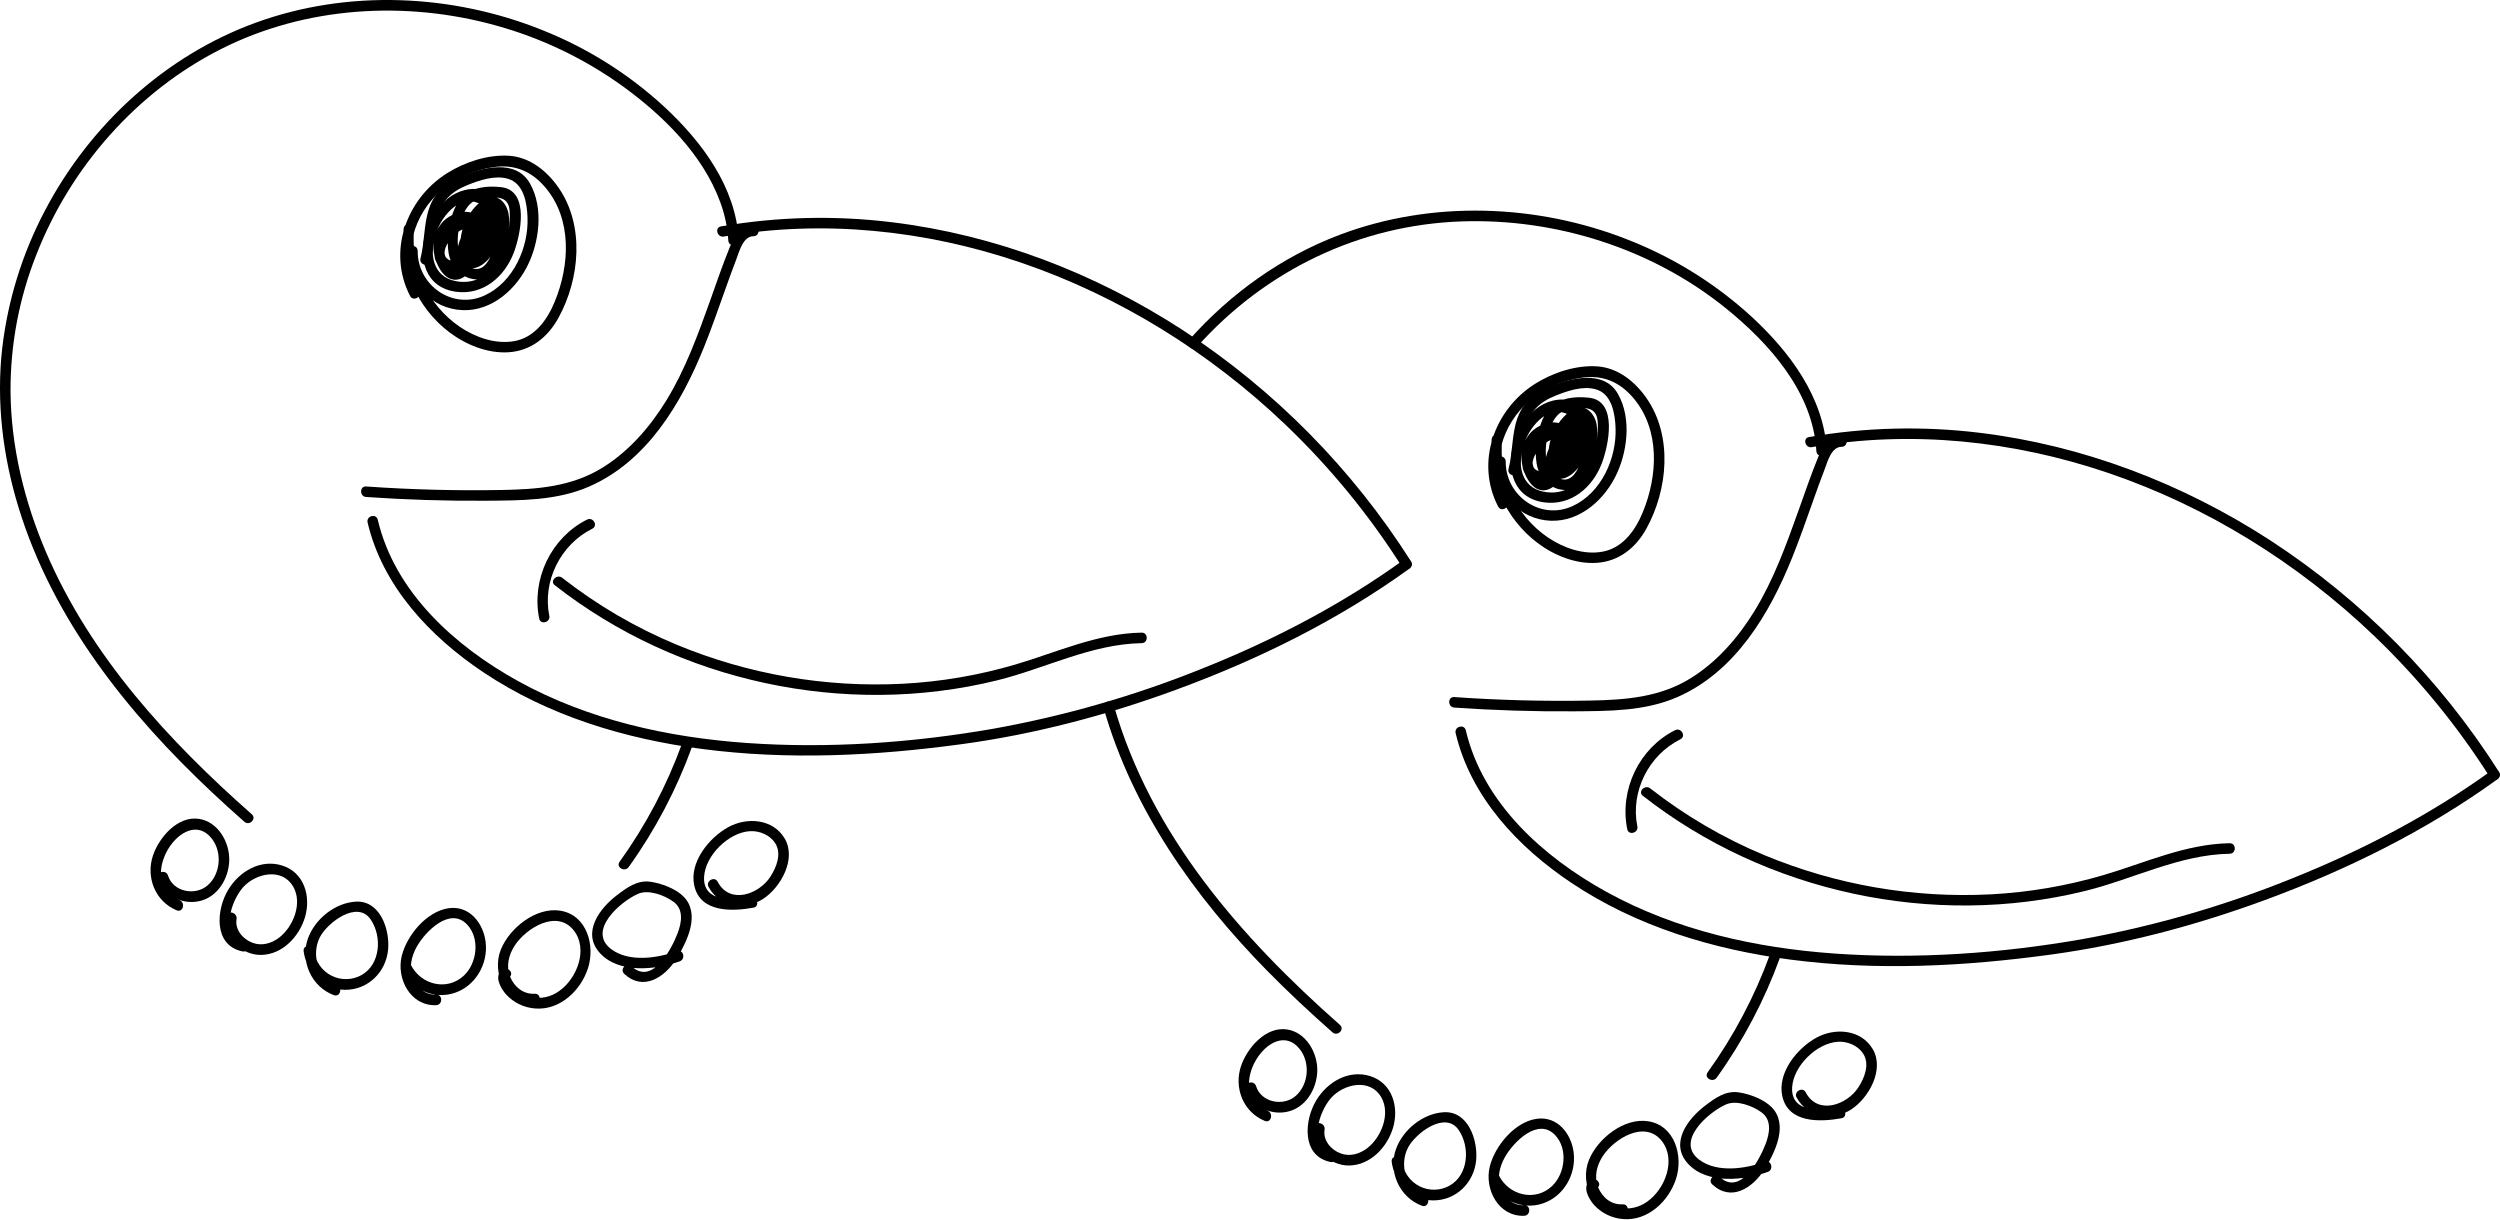
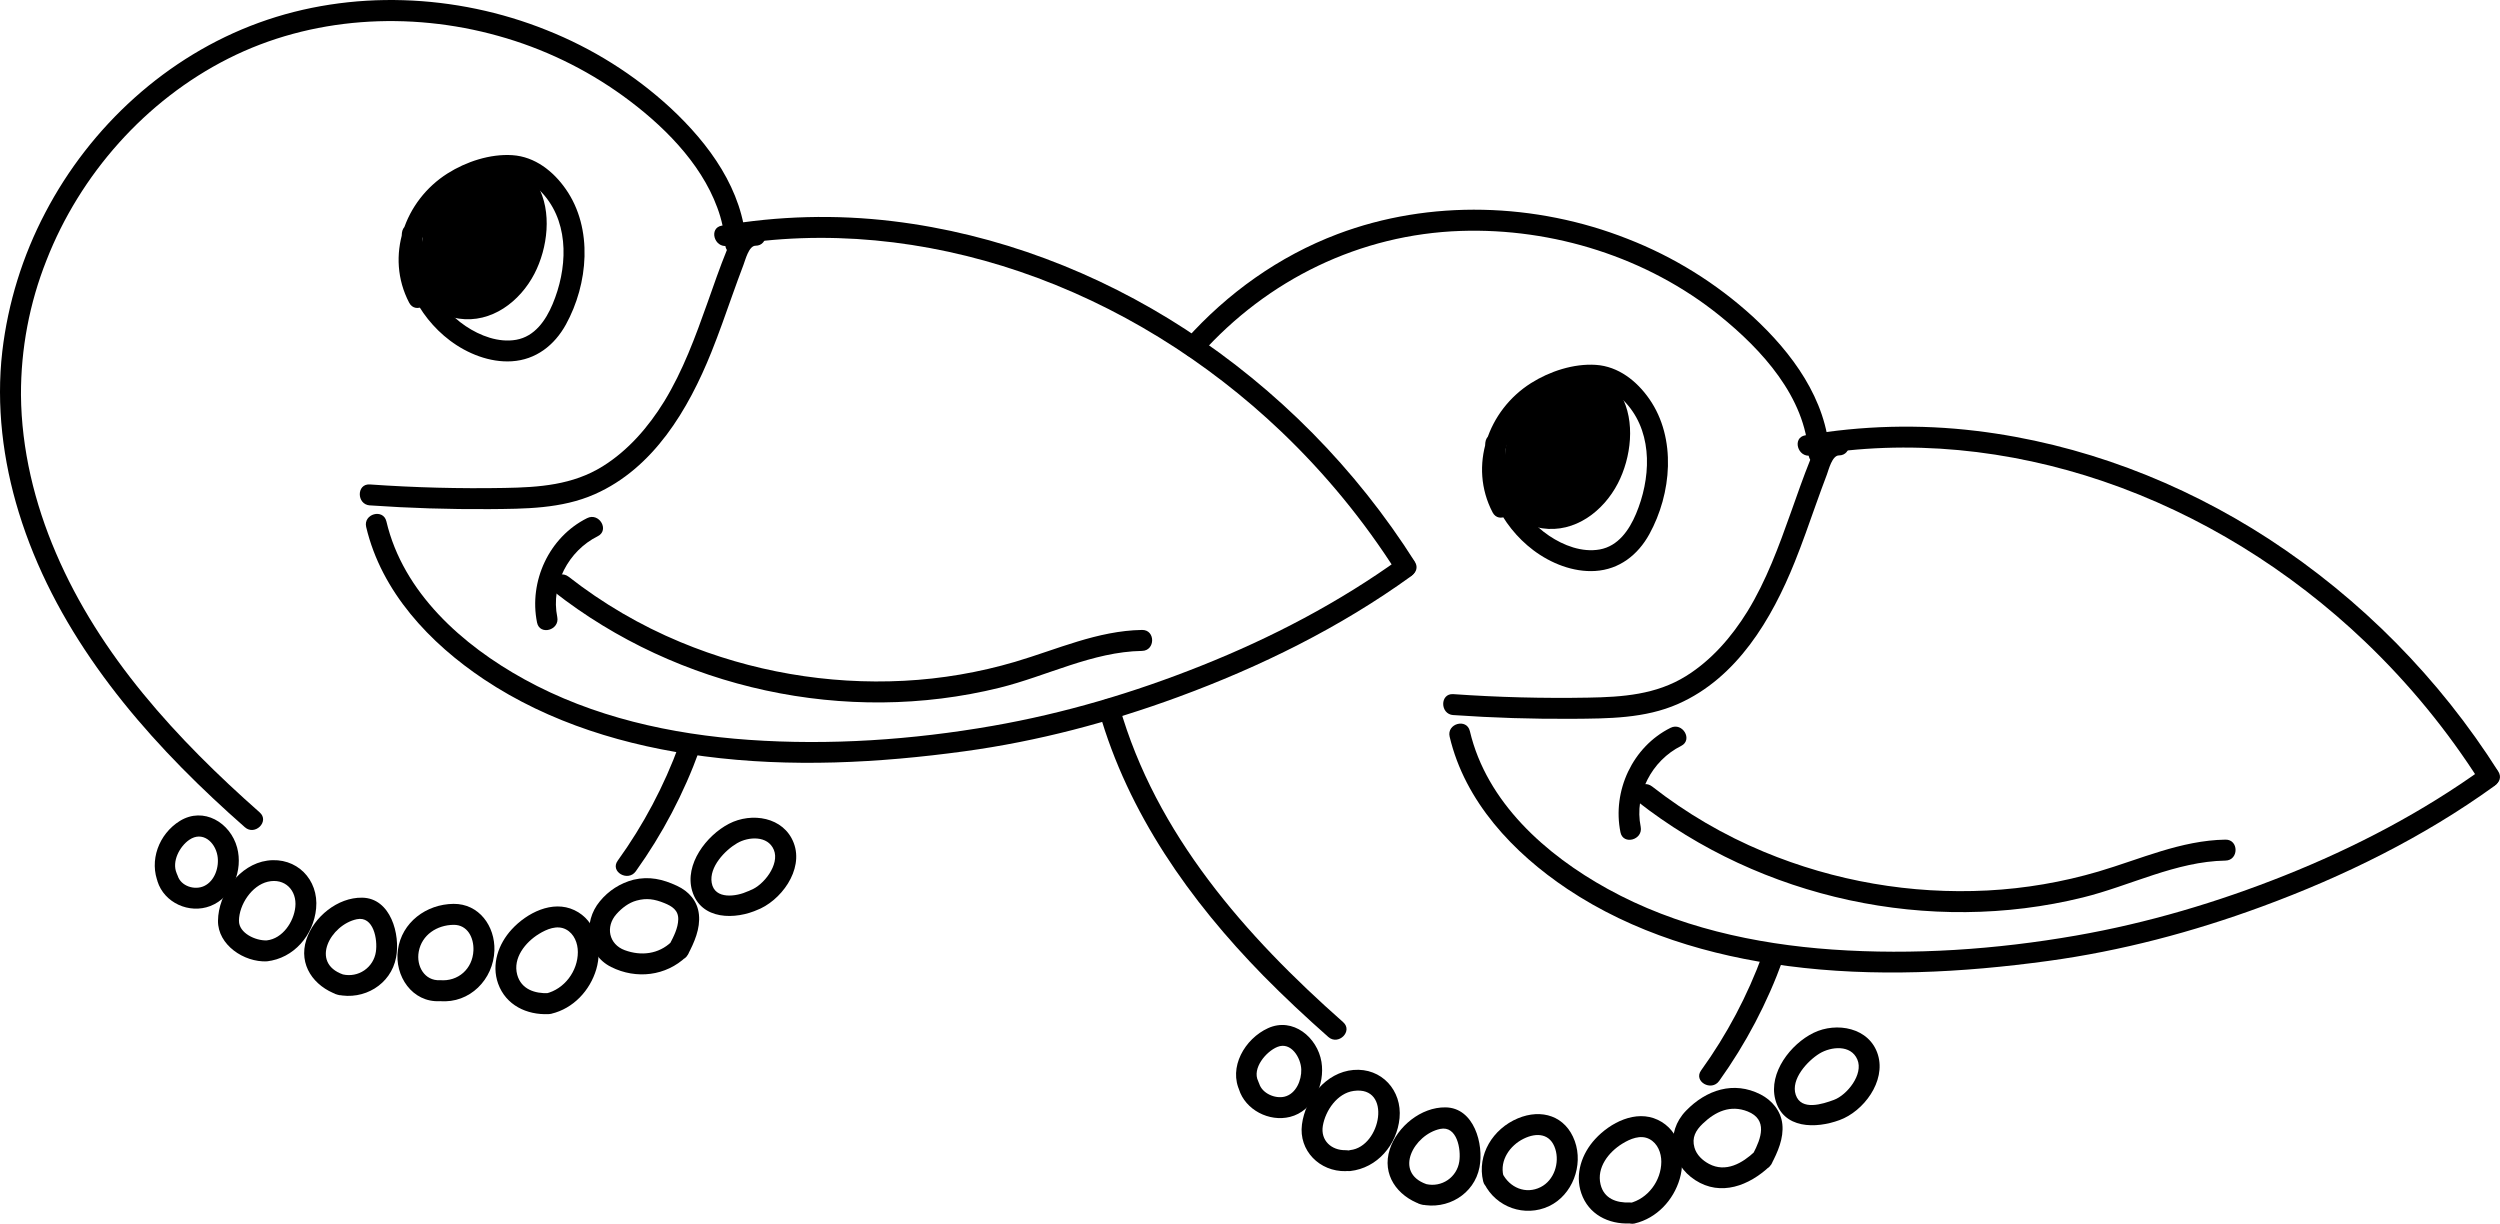
- <svg xmlns="http://www.w3.org/2000/svg" viewBox="0 0 1424.58 694.7">
+ <svg xmlns="http://www.w3.org/2000/svg" viewBox="0 0 1430.66 700.29">
  <g id="Слой_2" data-name="Слой 2">
    <g id="Слой_1-2" data-name="Слой 1">
-       <path d="M208.65,283.2q34.07,2.37,68.22,2.13c19.87-.16,40.42,0,58.95-8.12,33-14.5,52.49-47.44,65.38-79.49,4.34-10.8,8.16-21.8,12.07-32.77,2.05-5.78,4.13-11.54,6.33-17.27,1.66-4.35,3.86-13.08,9.74-13.07,3.86,0,3.87-6,0-6-7.26,0-11.06,6.31-13.53,12.34-4.05,9.92-7.51,20.11-11.1,30.21-7,19.58-14.14,39.34-25.07,57.13-9.22,15-21.2,28.82-36.28,38.18-17.63,10.94-37.32,12.37-57.58,12.74q-38.59.71-77.13-2c-3.85-.27-3.83,5.73,0,6Z" />
-       <path d="M412.45,134.79c56.46-9.82,114.75-3.69,168.85,14.7,56.36,19.15,108.07,51.38,151.09,92.41A432.74,432.74,0,0,1,798.92,323c2.06,3.25,7.25.24,5.18-3A436.73,436.73,0,0,0,673.81,188c-49.87-32.38-106.76-54.26-165.89-61.4A333.54,333.54,0,0,0,410.85,129c-3.79.66-2.19,6.44,1.6,5.79Z" />
-       <path d="M800,318.93c-35.34,25.54-74.37,45.85-114.83,62a604.28,604.28,0,0,1-119.34,34.36c-46,8-93.6,11.36-140.22,8.09-45-3.17-90.32-13.19-130.11-35.11-36-19.85-70.47-50.59-80.24-92.11-.89-3.76-6.67-2.17-5.79,1.6,8.57,36.38,35.66,65.09,66,85.35C312.54,407.9,356,421,400,426.78c49.22,6.48,99.23,3.92,148.28-2.77C590,418.32,631,407.46,670.47,392.93c46.79-17.2,92.08-39.57,132.55-68.82,3.1-2.24.11-7.45-3-5.18Z" />
-       <path d="M316.12,333.46c70.14,55,165.36,75.59,252,54.25,27.43-6.75,53.75-20.73,82.43-21.22,3.85-.06,3.87-6.06,0-6-25.18.43-48.1,11.13-71.84,18.14a279.3,279.3,0,0,1-64.36,11,296.38,296.38,0,0,1-128.79-22.27,279.73,279.73,0,0,1-65.19-38.11c-3-2.36-7.28,1.86-4.24,4.24Z" />
-       <path d="M313,350.87c-4-19.84,6.5-40.63,24.53-49.6,3.45-1.73.42-6.9-3-5.19-20.53,10.23-31.81,34-27.28,56.39.76,3.78,6.55,2.18,5.78-1.6Z" />
-       <path d="M90,500.5c3,9.6,13.29,15,23,13.12,10.8-2,17.34-12.88,17.63-23.29s-6.4-22.17-17.4-23.74c-12-1.7-22.47,10.48-26,20.71-4.27,12.46,1.13,26.38,13.5,31.44,3.57,1.46,5.13-4.34,1.59-5.79-26.35-10.78,2.8-55.06,18.36-35.08,6,7.67,5.08,19.92-2.2,26.49-7,6.32-19.81,4-22.75-5.46-1.14-3.67-6.93-2.1-5.78,1.6Z" />
-       <path d="M129,522.14c-1.87,11.69,8.26,22.29,20,22,12-.28,21.46-10.47,24.75-21.34,3.58-11.81-.27-25.64-13-29.61-12.27-3.82-24.27,3.31-30.62,13.67-6.92,11.28-8.7,31.79,8,35.28,3.77.79,5.38-5,1.59-5.79-14.85-3.1-8-23.1-1.24-30.71,7.22-8.08,22.33-11.46,28.66-.29,5.32,9.38,0,22.6-7.87,28.78-4.34,3.39-9.94,5.11-15.27,3.14-5.51-2-10.2-7.39-9.21-13.54.6-3.78-5.18-5.41-5.79-1.6Z" />
-       <path d="M173,541.9c1.53,12,11.08,22.07,23.6,22.13,13.21.07,23.41-10.18,24.57-23,1-11.47-4.59-28.07-18.49-27.24-11.93.71-23.3,10-27.24,21.09-4.55,12.78,2.1,27.5,14.82,32.19,3.63,1.34,5.19-4.46,1.59-5.78-10.79-4-14.63-17.51-9.53-27.32,4.3-8.26,21.31-21.26,28.92-10,6.55,9.67,5.62,25.52-5.21,31.64a18.23,18.23,0,0,1-27-13.64c-.48-3.78-6.49-3.83-6,0Z" />
-       <path d="M229,552.84c5.5,11,18.3,16.91,30.13,12.93,12-4.06,19.12-16.62,17.59-29.07-1.32-10.71-9.25-20.81-21-19.18-12.57,1.75-23.84,15.4-26.78,27.16-3.22,12.92,4.88,28.67,19.58,28.11,3.85-.15,3.87-6.15,0-6-6.21.23-11.2-4-13.39-9.66s-.63-12.29,2.28-17.53c4.85-8.75,19.1-23.29,28.91-12.61,7.23,7.86,5.55,21.81-1.91,28.86-9.65,9.12-24.57,5.32-30.26-6-1.73-3.45-6.9-.41-5.18,3Z" />
-       <path d="M286,552.67c-4.61,3.71-.65,10.56,2.39,14a24.94,24.94,0,0,0,16.61,8c14.07,1.12,26-10.26,30.07-23,4.17-12.94-.64-30.35-15.88-32.74-13.81-2.16-28.81,9.9-33.78,22.11-5.52,13.6,3,32.16,19.25,31.23,3.84-.22,3.87-6.23,0-6-6.4.36-11.52-3.78-13.92-9.55-2.53-6.09-.9-12.64,2.62-18,6.55-9.93,23.89-20.61,33.47-8.69,8.56,10.65,2,27.56-8.16,34.67a20.24,20.24,0,0,1-16.16,3.49,18.94,18.94,0,0,1-8-4c-.84-.71-5.93-6-4.24-7.34,3-2.43-1.27-6.65-4.24-4.24Z" />
-       <path d="M355.7,554.92c10.82,10.11,23.05,2,29.59-8.34,6.14-9.75,14.12-25.83,4.13-35.78-4.48-4.47-12.56-7.45-18.69-8.34-7.58-1.11-13.48,3.33-19.2,7.67-9.86,7.48-20.24,21.34-9.7,32.94,10.85,11.93,32,9.59,45.51,4.72,3.6-1.29,2.05-7.09-1.6-5.78-11.05,4-27.12,6.48-37.35-1.08-14.1-10.43,5-27.08,15.11-31.57,6-2.67,15,.72,20.12,4.38,6.16,4.37,4.81,12,2.49,18.08-3.4,8.92-14.32,29.93-26.17,18.85-2.82-2.63-7.07,1.6-4.24,4.25Z" />
-       <path d="M403.85,505.49c5.89,11.27,20.86,13.35,31,6.73s19.13-22.85,12.28-34.43c-6.69-11.29-21.56-12.3-32.16-6.44-10.9,6-22.27,19.93-19.37,33.22,3.39,15.54,21.54,14.85,33.74,12.65,3.79-.68,2.18-6.46-1.6-5.78-9.8,1.76-27.4,2.88-26.52-11.87.73-12.18,14-25.2,26.09-25.94,5.36-.33,11.27,2.09,14.31,6.65,4,6,.88,13.89-2.67,19.35-6.48,10-23.08,16-30,2.83-1.78-3.43-7-.4-5.18,3Z" />
-       <path d="M230,130.28c-2.48,22.57,8,45.39,26,59,9.49,7.18,21.76,12.22,33.83,11.45,12.78-.82,22.37-8.64,28.38-19.58,12.25-22.27,15.06-52.68,0-74.32-6.55-9.4-16.24-17.24-28-18.06-12.2-.83-25.36,3.57-35.57,10-23.24,14.69-34,44.79-20.94,69.9,1.79,3.42,7,.39,5.18-3-10.32-19.76-3.53-43.9,13.27-57.72A60,60,0,0,1,281,95.28c12.14-1.87,21.94,2.28,29.8,11.59,15.27,18.08,13.88,44.23,5.32,65-4.25,10.3-11.26,20.3-22.9,22.49-10.84,2-22.34-2.14-31.26-8.15A60.38,60.38,0,0,1,236,130.28c.42-3.83-5.59-3.8-6,0Z" />
-       <path d="M232,143c-.1,16.65,11.74,31.14,28.4,33.45,17.31,2.4,32.21-9.64,39.83-24.32,7.11-13.7,9.7-33.53,1.79-47.54-8-14.24-27.15-9.19-39.23-4.09-8.51,3.59-15.07,9.06-18.17,17.93-3.23,9.23-2.55,19.32-5,28.74-1,3.75,4.82,5.34,5.79,1.6,2-7.83,2-16,3.64-23.84,2.1-9.92,7.89-15.67,17.16-19.4,7-2.8,15.57-5.79,23.1-3.7,9.17,2.55,11,13.87,11.29,22.07.65,17.23-8.06,36.84-24.34,44.41C258,176.83,237.87,162.62,238,143c0-3.87-6-3.87-6,0Z" />
-       <path d="M276.55,108.48c-33.11-8.64-52,53.29-16.43,57.81,15.24,1.93,27.42-8.59,32.61-22.19,3.85-10.11,9.38-35.57-7.13-37.45-7.66-.88-16.73-.15-22.3,5.76-5,5.31-6.78,12.87-7.69,19.91-1,7.61-.71,16.49,5.17,22.21,4.5,4.39,11.78,6.38,17.37,2.85,6.86-4.34,9.75-15.5,11.1-22.94,1.12-6.25,2-14-2.54-19.25-4.81-5.55-11.2-2.24-15.47,2.16a32,32,0,0,0-8.82,19.6c-.45,5.39.75,18.57,9.43,15.39,7.74-2.84,12.9-13.55,14.21-21.07,1-5.74.21-18-8.86-14.4-8.3,3.3-7.9,14.85-5.8,21.82.6,2,3.49,3.11,5,1.32a19.39,19.39,0,0,0,4.92-13.92,3,3,0,0,0-3.8-2.89,22.53,22.53,0,0,0-16.26,27.51c.57,2.08,3.5,3,5,1.32,5.4-6.13,12.35-18.49,7.42-26.69-4.81-8-16.33-4.41-21.43,1.15-6.38,7-6.66,17.16-2.47,25.3,1.77,3.42,4.53,7,8.61,7.54,4.64.63,8.08-2.8,10.69-6.15,5.42-6.94,11-17,4.28-25-7-8.32-16.13-1.4-21.49,5-4.75,5.63-7.24,16.26,1.15,20.18s19-4.71,24.11-10.66c5.33-6.26,14.34-17.18,8.42-25.49-3.63-5.12-17.54-12.45-22.61-6-2.35,3,1.87,7.28,4.24,4.24,1.4-1.78,6.76.76,8.3,1.47,2.34,1.08,5.52,2.81,6.07,5.59.92,4.66-5.88,12.64-8.67,15.92-2.92,3.46-13.27,13.59-18.27,8.81s5.69-17,10.81-16.85c3.49.11,5.26,4,5.09,7.16-.22,3.94-2.89,7.57-5.12,10.64-1,1.38-2.51,3.94-4.12,4.58-2.72,1.1-4.82-1.32-6-3.3a18.23,18.23,0,0,1-2.4-9.59c.25-6.09,5.84-15,13.13-13,8.21,2.19-1.06,17.56-4,20.94l5,1.32A16.46,16.46,0,0,1,279.12,129l-3.79-2.9a13.13,13.13,0,0,1-3.16,9.68l5,1.32a20,20,0,0,1-.87-9.28c.17-1,.58-4.19,1.89-4.47,1.8-.39,2.13,1.58,2.33,2.55,1,4.89-2.32,11.58-5.11,15.35-.68.92-4.24,5.83-6,5.09-1.15-.49-1.13-5.58-1.15-6.49a26.14,26.14,0,0,1,4.46-14.92c2.16-3.22,7.78-10,10.43-4,2.05,4.64.69,10.65-.46,15.34-1.2,4.9-3,12-7,15.42-4.67,4-11-.31-13.09-4.89-3.66-8-1.37-22.88,4.41-29.63,3.76-4.39,9.35-4.71,14.74-4.66,6.74.06,8.76,3.44,8.77,9.84,0,17.2-9.53,42.17-31.1,37.8-25.7-5.2-8.8-52.2,15.47-45.87,3.74,1,5.34-4.81,1.6-5.78Z" />
-       <path d="M421,137c-1.68-30.43-20.93-56.15-42.52-76.2a225.61,225.61,0,0,0-69.52-43.68C257.55-3.55,198.22-6.13,146,12.83,94,31.68,51,71.43,25.5,120.2A223.73,223.73,0,0,0,1.3,198.13c-3.53,30.67.29,61.88,9.35,91.31,19.62,63.82,62.24,117.11,110.29,162.19q9,8.46,18.31,16.63c2.89,2.55,7.15-1.68,4.25-4.24C95.89,422,51.72,374,26.38,315,13.93,286,6.25,254.59,6,223a209.31,209.31,0,0,1,14.69-77.79C40.17,95.23,78,52.17,126,27.93,174.19,3.58,231.22.18,282.88,14.6a226.85,226.85,0,0,1,72,34.56c22.87,16.57,45.51,38.77,55.44,65.76A75.91,75.91,0,0,1,415,137c.21,3.84,6.21,3.87,6,0Z" />
-       <path d="M388.59,423.85a277.45,277.45,0,0,1-35.53,67.22c-2.26,3.14,2.94,6.14,5.18,3a283.35,283.35,0,0,0,36.14-68.64c1.32-3.64-4.48-5.2-5.79-1.6Z" />
-       <path d="M828.65,403.2q34.07,2.37,68.22,2.13c19.87-.16,40.42,0,59-8.12,33-14.5,52.49-47.44,65.38-79.49,4.34-10.8,8.16-21.8,12.07-32.77,2-5.78,4.13-11.54,6.33-17.27,1.66-4.35,3.86-13.08,9.74-13.07,3.86,0,3.87-6,0-6-7.26,0-11.06,6.31-13.53,12.34-4,9.92-7.51,20.11-11.1,30.21-7,19.58-14.14,39.34-25.07,57.13-9.22,15-21.2,28.82-36.28,38.18-17.63,10.94-37.32,12.37-57.58,12.74q-38.6.71-77.13-2c-3.85-.27-3.83,5.73,0,6Z" />
-       <path d="M1032.45,254.79c56.46-9.82,114.75-3.69,168.85,14.7,56.36,19.15,108.07,51.38,151.09,92.41A432.74,432.74,0,0,1,1418.92,443c2.06,3.25,7.26.24,5.18-3a436.73,436.73,0,0,0-130.29-132c-49.87-32.38-106.76-54.26-165.89-61.4a333.54,333.54,0,0,0-97.07,2.43c-3.79.66-2.19,6.44,1.6,5.79Z" />
-       <path d="M1420,438.93c-35.34,25.54-74.37,45.85-114.83,62a604.28,604.28,0,0,1-119.34,34.36c-46,8-93.6,11.36-140.22,8.09-45-3.17-90.32-13.19-130.11-35.11-36-19.85-70.47-50.59-80.24-92.11-.88-3.76-6.67-2.17-5.79,1.6,8.57,36.38,35.66,65.09,66,85.35C932.54,527.9,976,541,1020,546.79c49.22,6.47,99.23,3.91,148.28-2.78,41.73-5.69,82.71-16.55,122.21-31.08,46.79-17.2,92.08-39.57,132.55-68.82,3.1-2.24.11-7.45-3-5.18Z" />
-       <path d="M936.12,453.46c70.15,55,165.36,75.59,252,54.25,27.43-6.75,53.75-20.73,82.43-21.22,3.85-.06,3.87-6.06,0-6-25.17.43-48.1,11.13-71.84,18.14a279.3,279.3,0,0,1-64.36,11,296.38,296.38,0,0,1-128.79-22.27,279.73,279.73,0,0,1-65.19-38.11c-3-2.36-7.28,1.86-4.24,4.24Z" />
-       <path d="M933,470.87c-4-19.84,6.5-40.63,24.53-49.6,3.45-1.73.42-6.9-3-5.19-20.53,10.23-31.8,34-27.28,56.39.76,3.78,6.55,2.18,5.78-1.6Z" />
-       <path d="M710,620.5c3,9.6,13.29,15,23,13.12,10.8-2,17.34-12.88,17.63-23.29s-6.4-22.17-17.4-23.74c-12-1.7-22.47,10.48-26,20.71-4.27,12.46,1.13,26.38,13.5,31.44,3.57,1.46,5.13-4.34,1.59-5.79-26.35-10.78,2.8-55.06,18.36-35.08,6,7.67,5.08,19.92-2.2,26.49-7,6.32-19.81,4-22.74-5.46-1.15-3.67-6.94-2.1-5.79,1.6Z" />
-       <path d="M749,642.14c-1.87,11.69,8.26,22.29,20,22,12-.28,21.46-10.47,24.75-21.34,3.58-11.81-.27-25.64-13-29.61-12.27-3.82-24.27,3.31-30.62,13.67-6.92,11.28-8.7,31.79,8,35.28,3.77.79,5.38-5,1.59-5.79-14.85-3.1-8-23.1-1.24-30.71,7.22-8.08,22.33-11.46,28.66-.29,5.32,9.38,0,22.6-7.87,28.78-4.34,3.39-9.94,5.11-15.27,3.14-5.51-2-10.2-7.39-9.21-13.54.6-3.78-5.18-5.41-5.79-1.6Z" />
-       <path d="M793,661.9c1.53,12,11.08,22.07,23.61,22.13,13.2.07,23.4-10.18,24.56-23,1-11.47-4.59-28.07-18.49-27.24-11.93.71-23.3,10-27.24,21.09-4.55,12.78,2.1,27.5,14.82,32.19,3.63,1.34,5.19-4.46,1.59-5.78-10.79-4-14.62-17.51-9.53-27.32,4.3-8.26,21.31-21.26,28.92-10,6.55,9.67,5.63,25.52-5.21,31.64a18.23,18.23,0,0,1-27-13.64c-.48-3.78-6.49-3.83-6,0Z" />
-       <path d="M849,672.84c5.5,11,18.3,16.91,30.13,12.93,12-4.06,19.12-16.62,17.59-29.07-1.32-10.71-9.25-20.81-21-19.18-12.57,1.75-23.84,15.4-26.78,27.16-3.22,12.92,4.88,28.67,19.58,28.11,3.85-.15,3.87-6.15,0-6-6.21.23-11.2-4-13.39-9.66s-.63-12.29,2.28-17.53c4.85-8.75,19.1-23.29,28.91-12.61,7.23,7.86,5.55,21.81-1.91,28.86-9.65,9.12-24.57,5.32-30.26-6-1.73-3.45-6.9-.41-5.18,3Z" />
-       <path d="M906,672.67c-4.61,3.71-.65,10.56,2.39,14a24.94,24.94,0,0,0,16.61,8c14.07,1.12,26-10.26,30.07-23,4.17-12.94-.64-30.35-15.88-32.74-13.81-2.16-28.81,9.9-33.78,22.11-5.52,13.6,3,32.16,19.25,31.23,3.84-.22,3.87-6.23,0-6-6.4.36-11.52-3.78-13.92-9.55-2.53-6.09-.9-12.64,2.62-18,6.55-9.93,23.89-20.61,33.47-8.69,8.56,10.65,2,27.56-8.16,34.67a20.24,20.24,0,0,1-16.16,3.49,18.94,18.94,0,0,1-8-4c-.84-.71-5.93-6-4.24-7.34,3-2.43-1.26-6.65-4.24-4.24Z" />
-       <path d="M975.7,674.92c10.82,10.11,23,2,29.59-8.34,6.14-9.75,14.12-25.83,4.13-35.78-4.48-4.47-12.56-7.45-18.69-8.34-7.58-1.1-13.48,3.33-19.2,7.67-9.86,7.48-20.24,21.34-9.7,32.94,10.85,11.93,32,9.59,45.51,4.72,3.6-1.29,2-7.09-1.6-5.78-11,4-27.12,6.48-37.35-1.08-14.1-10.43,5-27.08,15.11-31.57,6-2.67,15,.72,20.12,4.38,6.16,4.37,4.81,12,2.49,18.08-3.4,8.92-14.32,29.93-26.17,18.85-2.82-2.63-7.07,1.6-4.24,4.25Z" />
-       <path d="M1023.85,625.49c5.89,11.27,20.87,13.35,31,6.73s19.13-22.85,12.28-34.43c-6.69-11.29-21.56-12.3-32.16-6.44-10.9,6-22.27,19.93-19.37,33.22,3.39,15.54,21.54,14.85,33.74,12.65,3.79-.68,2.18-6.46-1.6-5.78-9.8,1.76-27.4,2.88-26.52-11.87.73-12.18,14-25.2,26.09-25.94,5.36-.33,11.27,2.09,14.31,6.65,4,6,.88,13.89-2.67,19.35-6.48,10-23.08,16-30,2.83-1.78-3.43-7-.4-5.18,3Z" />
-       <path d="M850,250.28c-2.48,22.57,8,45.39,26,59,9.49,7.18,21.76,12.22,33.83,11.45,12.78-.82,22.37-8.64,28.38-19.58,12.25-22.27,15.06-52.68,0-74.32-6.55-9.4-16.24-17.24-28-18.06-12.2-.83-25.36,3.57-35.57,10-23.24,14.69-34,44.79-20.94,69.9,1.79,3.42,7,.39,5.18-3-10.32-19.76-3.53-43.9,13.27-57.72A60,60,0,0,1,901,215.28c12.14-1.87,21.94,2.28,29.8,11.59,15.27,18.08,13.88,44.23,5.32,65-4.25,10.3-11.26,20.3-22.9,22.49-10.84,2-22.34-2.14-31.26-8.15A60.37,60.37,0,0,1,856,250.28c.42-3.83-5.59-3.8-6,0Z" />
-       <path d="M852,263c-.1,16.65,11.74,31.14,28.4,33.45,17.31,2.4,32.21-9.64,39.83-24.32,7.11-13.7,9.71-33.53,1.79-47.54-8-14.24-27.15-9.19-39.23-4.09-8.51,3.59-15.07,9.06-18.17,17.93-3.23,9.23-2.55,19.32-5,28.74-1,3.75,4.82,5.34,5.79,1.6,2-7.83,2-16,3.64-23.84,2.1-9.92,7.89-15.67,17.16-19.4,7-2.8,15.57-5.79,23.1-3.7,9.17,2.55,11,13.87,11.29,22.07.65,17.23-8.06,36.84-24.34,44.41C878,296.83,857.87,282.62,858,263c0-3.87-6-3.87-6,0Z" />
-       <path d="M896.55,228.48c-33.11-8.64-52,53.29-16.43,57.81,15.24,1.93,27.42-8.59,32.61-22.19,3.85-10.11,9.38-35.57-7.13-37.45-7.66-.88-16.73-.15-22.3,5.76-5,5.31-6.78,12.87-7.69,19.91-1,7.61-.71,16.49,5.17,22.21,4.5,4.39,11.78,6.38,17.37,2.85,6.86-4.34,9.76-15.5,11.1-22.94,1.12-6.25,2-14-2.54-19.25-4.81-5.55-11.2-2.24-15.47,2.16a32,32,0,0,0-8.82,19.6c-.45,5.39.75,18.57,9.43,15.39,7.74-2.84,12.9-13.55,14.21-21.07,1-5.74.21-18-8.86-14.4-8.3,3.3-7.9,14.85-5.8,21.82.6,2,3.49,3.11,5,1.32a19.39,19.39,0,0,0,4.92-13.92,3,3,0,0,0-3.8-2.89,22.52,22.52,0,0,0-16.25,27.51c.56,2.08,3.49,3,5,1.32,5.41-6.13,12.35-18.49,7.42-26.69-4.81-8-16.33-4.41-21.43,1.15-6.38,7-6.66,17.16-2.47,25.3,1.77,3.42,4.53,7,8.61,7.54,4.64.63,8.08-2.8,10.69-6.15,5.42-6.94,11-17,4.28-25-7-8.32-16.13-1.4-21.49,5-4.75,5.63-7.24,16.26,1.15,20.18s19-4.71,24.11-10.66c5.33-6.26,14.34-17.18,8.43-25.49-3.64-5.12-17.55-12.45-22.62-6-2.35,3,1.87,7.28,4.25,4.24,1.39-1.78,6.75.76,8.29,1.47,2.34,1.08,5.52,2.81,6.07,5.59.92,4.66-5.88,12.64-8.67,15.92-2.92,3.46-13.27,13.59-18.27,8.81s5.69-17,10.81-16.85c3.49.11,5.26,4,5.09,7.16-.22,3.94-2.89,7.57-5.12,10.64-1,1.38-2.51,3.94-4.12,4.58-2.72,1.1-4.82-1.32-5.95-3.3a18.23,18.23,0,0,1-2.4-9.59c.25-6.09,5.84-15,13.13-13,8.21,2.19-1.06,17.56-4,20.94l5,1.32A16.46,16.46,0,0,1,899.12,249l-3.79-2.9a13.13,13.13,0,0,1-3.16,9.68l5,1.32a20,20,0,0,1-.87-9.28c.17-1,.58-4.19,1.89-4.47,1.8-.39,2.13,1.58,2.33,2.55,1,4.89-2.32,11.58-5.11,15.35-.68.92-4.24,5.83-6,5.09-1.15-.49-1.13-5.58-1.15-6.49a26.14,26.14,0,0,1,4.46-14.92c2.16-3.22,7.78-10,10.43-4,2.06,4.64.69,10.65-.46,15.34-1.2,4.9-3,12-7,15.42-4.67,4-11-.31-13.09-4.89-3.66-8-1.37-22.88,4.42-29.63,3.75-4.39,9.34-4.71,14.74-4.66,6.73.06,8.75,3.44,8.76,9.84,0,17.2-9.53,42.17-31.1,37.8-25.7-5.2-8.8-52.2,15.47-45.87,3.74,1,5.34-4.81,1.6-5.78Z" />
-       <path d="M628.88,403.44C645.29,461.07,680.42,510.73,722,553.1c12,12.2,24.48,23.86,37.3,35.16,2.88,2.55,7.14-1.68,4.24-4.24C707.16,534.3,655.65,475.56,634.67,401.85c-1.06-3.71-6.85-2.13-5.79,1.59Z" />
-       <path d="M1041,257c-1.7-30.67-21.23-56.58-43.06-76.7a226.32,226.32,0,0,0-70.35-43.73c-52-20.52-111.87-22.58-164.35-2.71-32.94,12.48-62.07,33.39-85.46,59.62-2.56,2.87,1.67,7.13,4.25,4.24,38.79-43.51,92.59-69.61,151-71.56,53.6-1.8,108.21,15.5,150.09,49.24,25,20.14,50,48,51.9,81.6.21,3.84,6.21,3.87,6,0Z" />
-       <path d="M1008.59,543.85a277.45,277.45,0,0,1-35.53,67.22c-2.26,3.14,2.94,6.14,5.18,3a283.35,283.35,0,0,0,36.14-68.64c1.32-3.64-4.48-5.2-5.79-1.6Z" />
+       <path d="M211.66,289.21q34.05,2.37,68.22,2.14c20.44-.17,41.42-.12,60.46-8.53,33.72-14.89,53.57-48.51,66.75-81.28,4.35-10.81,8.17-21.81,12.07-32.78,2.06-5.77,4.14-11.54,6.33-17.27,1.05-2.72,3.05-10.87,6.86-10.87,7.72,0,7.73-12,0-12-8.76,0-13.45,7.25-16.42,14.55-4.05,9.93-7.52,20.1-11.11,30.21-6.88,19.35-14,38.83-24.76,56.41-9,14.58-20.57,28-35.21,37.1-17.18,10.67-36.32,12-56.07,12.34q-38.58.7-77.12-2c-7.71-.53-7.67,11.47,0,12Z" />
+       <path d="M416.25,140.69c55.92-9.72,113.69-3.5,167.26,14.7,55.86,19,107.13,51,149.76,91.65a429.26,429.26,0,0,1,66.06,80.53c4.13,6.5,14.52.48,10.36-6.06A440.17,440.17,0,0,0,678.32,188.4C628,155.7,570.6,133.79,510.92,126.58a336.16,336.16,0,0,0-97.86,2.54c-7.59,1.32-4.38,12.89,3.19,11.57Z" />
+       <path d="M801.48,319.36C766.36,344.74,727.58,365,687.37,381,648.9,396.37,608.85,408.26,568,415.39c-45.74,8-93.07,11.24-139.42,8-44.5-3.12-89.29-13-128.6-34.7-35.37-19.49-69.26-49.53-78.86-90.31-1.77-7.52-13.35-4.33-11.57,3.19,8.74,37.14,36.4,66.47,67.34,87.15C314.49,413.81,358.51,427,403,432.8c49.5,6.5,99.75,3.86,149.07-2.88,41.73-5.7,82.71-16.55,122.22-31.08,47-17.29,92.57-39.72,133.26-69.12,6.2-4.48.22-14.9-6.06-10.36Z" />
+       <path d="M317,338.6c71,55.72,167.15,76.64,254.91,55,27.14-6.68,53.27-20.63,81.63-21.11,7.71-.13,7.74-12.13,0-12-25.48.43-48.61,11.15-72.63,18.24a275.37,275.37,0,0,1-63.56,10.86,293.77,293.77,0,0,1-128-22.16,275.28,275.28,0,0,1-63.88-37.34c-6-4.71-14.55,3.72-8.48,8.49Z" />
+       <path d="M318.9,353.09c-3.76-18.58,6.37-37.86,23.15-46.22,6.91-3.44.84-13.8-6.06-10.36-21.77,10.84-33.44,36.15-28.66,59.77,1.53,7.56,13.1,4.36,11.57-3.19Z" />
+       <path d="M90.11,504.31c3.85,12.37,18.22,18.81,30.24,14.18,12.89-5,18.79-20.61,15.35-33.43-3.85-14.33-19.24-23.6-32.78-15.26-12,7.42-17.83,22.79-12.2,35.94,3,7.08,13.36,1,10.36-6.05-2.87-6.7,1.73-15.33,7.25-19.1,7.49-5.11,14.66,1.11,16.1,9,1.16,6.33-1.41,14.53-7.59,17.44-5.45,2.57-13.29.11-15.16-5.88-2.28-7.35-13.87-4.21-11.57,3.19Z" />
+       <path d="M152.67,550.15c15.52-1.73,26.78-15,28.24-30.29,1.6-16.62-11.29-29.68-28-27.35-15.85,2.22-28,18.86-28.16,34.41-.15,13.82,14.92,23.82,27.92,23.23,7.69-.35,7.74-12.35,0-12-6.29.28-16-4.1-15.92-11.23.06-9.21,7.3-20.19,16.53-22.35C163,502.3,170,509.51,169,519.05c-.87,8.46-7.24,18.09-16.31,19.1-7.59.84-7.67,12.85,0,12Z" />
+       <path d="M193.07,569.21c15.1,3.36,30.61-5.72,33.59-21.28,2.53-13.17-3.09-34-19.42-34.22-14-.22-27.71,11-31.92,24-4.69,14.49,4.31,26.76,17.75,31.5,7.3,2.57,10.44-9,3.19-11.57-19-6.72-7.08-28.44,7.93-31.6,9.6-2,12,11.61,10.9,18.7a15.58,15.58,0,0,1-18.83,12.9c-7.52-1.67-10.73,9.89-3.19,11.57Z" />
+       <path d="M251.81,572.92c17,1.42,30.57-12.42,31.12-29,.45-13.89-8.8-26.82-23.41-26.67-15.5.16-29.62,10.5-31.82,26.35-2.07,14.88,8.2,30.21,24.11,29.34,7.68-.42,7.73-12.42,0-12-8.84.48-13.69-8.09-12.19-16.31,1.77-9.72,10.51-15.26,19.9-15.38,8-.11,11.72,7.33,11.41,14.67-.45,10.51-8.73,17.89-19.12,17-7.69-.64-7.65,11.36,0,12Z" />
+       <path d="M315.58,580.11c12.53-3,22.06-13.27,25.65-25.43,3.7-12.52.08-27.86-12.52-33.83s-27.26,1.62-35.86,11c-7.66,8.33-11.75,20-7.79,31.06,4.43,12.32,16.37,18,28.93,17.43,7.69-.33,7.73-12.33,0-12-7.89.34-15.69-2.18-18-10.5-2.62-9.6,4.64-18.58,12.36-23.34,4.48-2.76,10.43-5.32,15.53-2.64,4.72,2.48,6.82,7.9,6.8,13,0,10.86-7.7,21.22-18.32,23.72-7.51,1.76-4.33,13.33,3.19,11.57Z" />
+       <path d="M393.63,546.32c3.68-7,7.2-14.87,6.34-23-.8-7.66-5.73-13.23-12.55-16.4-8.22-3.83-15.92-5.58-24.86-3.49a36.58,36.58,0,0,0-19.28,12.35c-9.88,11.82-7.9,30.41,6.46,37.6s31.39,5.17,42.95-5.88c5.6-5.34-2.9-13.82-8.48-8.48-7.31,7-17.29,8.2-26.7,4.73-9.08-3.34-11.17-13.42-4.74-20.65,3.07-3.45,7-6.51,11.51-7.73,5.8-1.59,10.32-.82,15.86,1.41,4.44,1.8,8.11,4.07,8,9.35-.12,5-2.61,9.81-4.86,14.1-3.59,6.83,6.76,12.91,10.36,6.06Z" />
+       <path d="M432.67,521c14.05-5.13,27.46-23.17,21.56-38.59-5.72-15-24.16-17.71-37.07-11s-25.52,23.19-21.08,38.33c5,17,24.87,16.73,38,10.66,7-3.23.91-13.58-6.06-10.36-6.42,3-19.05,5-20.74-4.84-1.55-9,7.53-18.58,14.57-22.69,6.44-3.76,17.54-4.51,21,3.84s-5.87,20.33-13.43,23.09c-7.19,2.62-4.08,14.23,3.19,11.57Z" />
+       <path d="M230,133.3c-2.6,23.64,8.68,47.42,27.52,61.6,9.91,7.46,22.77,12.63,35.34,11.85,13.83-.85,24.44-9.17,31-21.06,12.72-23.14,15.66-54.85,0-77.35C316.68,98,306.15,89.65,293.23,88.8c-12.69-.84-26.45,3.71-37.08,10.43-24.66,15.58-35.9,47.41-22,74,3.58,6.85,13.94.79,10.36-6.06-9.68-18.55-3-41.25,12.8-54.09a57.1,57.1,0,0,1,27.5-11.89c11.08-1.63,19.76,2.31,26.87,10.81,14.44,17.27,12.81,42.43,4.55,62.05-3.92,9.31-10.2,18.49-20.8,20.39-10.08,1.8-20.7-2.28-29-7.85C249.2,175,239.76,153.84,242,133.3c.84-7.67-11.16-7.61-12,0Z" />
+       <path d="M232,146c-.1,17.93,12.67,33.74,30.6,36.34,18.65,2.71,34.95-9.73,43.23-25.69,7.6-14.67,10.25-35.59,1.79-50.57-8.9-15.75-29.41-11-43-5.31-9.38,4-16.48,10.09-19.9,19.86-3.23,9.24-2.55,19.32-5,28.75-1.93,7.49,9.64,10.68,11.57,3.19,2-7.83,2-16,3.64-23.84,1.89-8.9,6.73-13.87,15.08-17.3,6.34-2.61,14.59-5.63,21.49-3.7,7.65,2.13,8.84,12.45,9.09,19.18.61,16.1-7.42,34.89-22.85,41.81-16.32,7.33-33.86-5.38-33.77-22.72.05-7.72-11.95-7.73-12,0Z" />
+       <path d="M280.35,108.6c-37.07-9.67-57.4,58.54-17.62,63.65,16.77,2.15,30.2-9.33,35.89-24.33,4.7-12.38,9.21-39.29-10-41.26-8.5-.87-18.26.11-24.42,6.64-5.59,5.93-7.58,14.17-8.57,22-1.06,8.44-.41,18,6.05,24.34,5.47,5.33,14.24,7.5,21,3.31,7.64-4.73,11-16.44,12.48-24.73,1.33-7.33,2.1-16.16-3.3-22.17-6-6.71-14.25-3.47-19.72,2.16a35.32,35.32,0,0,0-9.7,21.72c-.61,7.63,2.2,22.11,13.23,18.28,8.78-3,14.79-14.61,16.3-23.16.76-4.26,1.29-9.79-.92-13.74A9.4,9.4,0,0,0,279.41,117c-10.1,3.65-10.48,16.93-7.9,25.51,1.21,4,7,6.23,10,2.65a22.47,22.47,0,0,0,5.79-16,6.08,6.08,0,0,0-7.59-5.79c-13.62,3.24-22,17.79-18.35,31.2,1.12,4.16,7,6.09,10,2.65,6.36-7.2,13.57-20.83,7.9-30.33-5.8-9.71-19.69-6.5-26.15.55-7.32,8-7.77,19.55-2.93,28.93,2.21,4.29,5.78,8.29,10.8,9,5.62.76,10-2.83,13.21-7,6.47-8.21,12.4-19.93,4.28-29.23-8.3-9.52-19.16-2.78-25.73,4.95-6.07,7.14-8.36,19.87,1.75,24.9,9.74,4.85,21.72-4.08,27.74-11.14,6.36-7.44,15.57-19.34,8.9-29.12-4.55-6.67-21-14.7-27.32-6.58-4.71,6,3.72,14.56,8.48,8.48-.67.85,0,.22,1.16.73s2.37.7,3.5,1.21c1.56.69,4.31,1.9,4.69,3.79.32,1.57-2.35,4.92-3.14,6.21a55.19,55.19,0,0,1-4.75,6.8,31.24,31.24,0,0,1-6.43,6c-1.33.88-6,4-7.61,2.82-2.87-2.21,6.31-12.23,8.69-11.84,5.85,1-1.24,11.53-2.62,13.39-2.05,2.76-2.8,5-4.89,1.28a15,15,0,0,1-2-8.07,11.46,11.46,0,0,1,2.69-7c1.14-1.33,4.56-4.15,6.63-3.11,4.09,2.05-3.46,13.78-5.35,15.92l10,2.65a13.43,13.43,0,0,1,10-16.44l-7.6-5.78a10.1,10.1,0,0,1-2.28,7.55l10,2.65a16.48,16.48,0,0,1-.82-8.08c.06-.28,1.06-2.79,1.07-2.75l-1.43-.56c-1.44-1.06-1.89-.74-1.37,1-.55,2.18-.35,4.48-1,6.73a22.73,22.73,0,0,1-3.43,6.81c-.67.92-2.08,1.9-2.53,2.88l-.57.52c-1.35.9-.66,1.57,2.09,2,.23-.27-.73-4.31-.74-5a23,23,0,0,1,4-13.41,17.43,17.43,0,0,1,3.81-4.22c1.75-1.27.42-1.45,1.29-.15,2.21,3.29.23,10-.61,13.39-1,4-2.58,11.57-6.21,14.09-3.13,2.17-6.92-1.17-8.23-3.92-3.29-6.91-1-20.45,3.79-26.36,3.12-3.81,8.08-3.81,12.62-3.77,1.79,0,3.63-.33,4.79,1.17s1,4,1,5.66c0,15.24-7.83,38.54-27.3,34.92-21.79-4.06-6.74-45.47,13.88-40.09,7.48,2,10.67-9.62,3.19-11.57Z" />
+       <path d="M427,140c-1.74-31.26-21.2-57.7-43.4-78.33a229.88,229.88,0,0,0-70.84-44.45C260.92-3.6,200.86-6.17,148.16,13S51.77,72.22,25.91,121.7a227.9,227.9,0,0,0-24.6,79.44c-3.56,30.91.33,62.45,9.45,92.12,19.77,64.31,62.63,118.07,111.06,163.51q9,8.46,18.32,16.63c5.77,5.09,14.29-3.36,8.48-8.48C101.21,423.07,57.16,375.26,32,316.45,19.77,288,12.25,257.06,12,226a206.89,206.89,0,0,1,14.58-77c19.23-49.23,56.72-91.58,104-115.45,47.45-24,103.69-27.23,154.56-13a224.46,224.46,0,0,1,71.28,34.26c22.18,16.06,44.43,37.78,54.06,64A73.15,73.15,0,0,1,415,140c.42,7.68,12.42,7.73,12,0Z" />
+       <path d="M388.7,426.07a274.45,274.45,0,0,1-35.23,66.5c-4.51,6.28,5.89,12.28,10.36,6.05a285.86,285.86,0,0,0,36.45-69.36c2.64-7.27-9-10.4-11.58-3.19Z" />
+       <path d="M831.66,409.21q34.05,2.37,68.22,2.14c20.44-.17,41.42-.12,60.46-8.53,33.72-14.89,53.57-48.51,66.75-81.28,4.35-10.81,8.17-21.81,12.07-32.78,2.06-5.77,4.14-11.54,6.33-17.27,1-2.72,3-10.87,6.86-10.87,7.72,0,7.73-12,0-12-8.76,0-13.45,7.25-16.42,14.55-4,9.93-7.52,20.1-11.11,30.21-6.88,19.35-14,38.83-24.76,56.41-9,14.58-20.57,28-35.21,37.1-17.18,10.67-36.32,12-56.07,12.34q-38.58.7-77.12-2c-7.71-.53-7.67,11.47,0,12Z" />
+       <path d="M1036.25,260.69c55.92-9.72,113.69-3.5,167.26,14.7,55.86,19,107.13,51,149.76,91.65a429.26,429.26,0,0,1,66.06,80.53c4.13,6.5,14.52.48,10.36-6.06A440.28,440.28,0,0,0,1298.32,308.4c-50.33-32.7-107.72-54.61-167.4-61.82a336.16,336.16,0,0,0-97.86,2.54c-7.59,1.32-4.38,12.89,3.19,11.57Z" />
+       <path d="M1421.48,439.36c-35.12,25.38-73.9,45.64-114.11,61.67-38.47,15.34-78.52,27.23-119.34,34.36-45.74,8-93.07,11.24-139.42,8-44.5-3.12-89.29-13-128.6-34.7-35.37-19.49-69.26-49.53-78.86-90.31-1.77-7.51-13.35-4.33-11.57,3.19,8.74,37.14,36.4,66.47,67.34,87.15C934.49,533.81,978.51,547,1023,552.8c49.5,6.5,99.75,3.86,149.07-2.88,41.73-5.7,82.71-16.55,122.22-31.08,47-17.29,92.57-39.72,133.26-69.12,6.2-4.48.22-14.9-6.06-10.36Z" />
+       <path d="M937,458.6c71,55.72,167.15,76.64,254.91,55,27.14-6.68,53.27-20.63,81.63-21.11,7.72-.13,7.74-12.13,0-12-25.48.43-48.61,11.15-72.63,18.24a275.37,275.37,0,0,1-63.56,10.86,293.77,293.77,0,0,1-128-22.16,275.28,275.28,0,0,1-63.88-37.34c-6-4.71-14.55,3.72-8.48,8.49Z" />
+       <path d="M938.9,473.09c-3.76-18.58,6.37-37.86,23.15-46.22,6.91-3.44.84-13.8-6.06-10.36-21.77,10.84-33.44,36.15-28.66,59.77,1.53,7.56,13.1,4.36,11.57-3.19Z" />
+       <path d="M709,623.35c3.66,11.81,17.33,18.81,29.23,15.81,13.41-3.37,20.07-18.71,18-31.46-2.32-14.09-16.37-25.77-30.57-19.32-13.26,6-22.95,22.53-16,36.4,3.44,6.91,13.8.84,10.36-6.06-3.65-7.31,4.5-17,11-19.61,7.79-3.15,13.43,6.21,13.65,12.88.21,6.19-3,14-9.6,15.6-5.45,1.3-12.75-1.89-14.47-7.43-2.28-7.36-13.87-4.22-11.57,3.19Z" />
+       <path d="M772.67,670.15c15.53-1.73,26.77-15,28.24-30.29,1.53-15.8-10.25-28.94-26.41-27.56-15.7,1.34-27.49,16.23-29.44,31.18s10.1,27.06,25.06,26.73c7.71-.17,7.74-12.17,0-12-8.21.18-14.5-5.57-13.11-13.92,1.48-8.79,8.27-18.7,17.67-20,22-3.07,15.75,31.89-2,33.87-7.59.84-7.67,12.85,0,12Z" />
+       <path d="M813.07,689.21c15.1,3.36,30.61-5.72,33.6-21.28,2.52-13.17-3.1-34-19.43-34.22-14-.22-27.71,11-31.92,24-4.69,14.49,4.31,26.76,17.75,31.5,7.3,2.57,10.44-9,3.19-11.57-19-6.72-7.08-28.44,7.93-31.6,9.6-2,12,11.61,10.9,18.7a15.58,15.58,0,0,1-18.83,12.9c-7.52-1.67-10.73,9.89-3.19,11.57Z" />
+       <path d="M849.4,677.37a28.1,28.1,0,0,0,37,12.9c13.46-6.37,19.8-23.37,14.8-37.25-5.19-14.41-19-18.76-32.65-13-14.13,5.93-23.45,20.7-19.79,36,1.81,7.5,13.38,4.33,11.57-3.19-2.12-8.85,3.7-17.28,11.55-21.16,7.58-3.75,15.36-3,18.15,5.81,2.54,8-.64,17.94-8.36,21.85-8.54,4.33-17.82.29-21.94-7.93-3.46-6.91-13.82-.84-10.36,6Z" />
+       <path d="M935.58,700.11c12.53-3,22.06-13.27,25.65-25.43,3.7-12.52.08-27.86-12.52-33.83s-27.26,1.62-35.86,11c-7.64,8.3-11.69,20-7.93,31,4.13,12.1,15.49,17.8,27.8,17.29,7.7-.32,7.74-12.32,0-12s-14.83-2.24-16.78-10.34c-2.33-9.67,4.62-18.49,12.44-23.31,4.48-2.76,10.43-5.32,15.53-2.64,4.72,2.48,6.82,7.9,6.8,13-.05,10.86-7.7,21.22-18.32,23.72-7.51,1.76-4.33,13.33,3.19,11.57Z" />
+       <path d="M1013.63,666.32c3.68-7,7.2-14.87,6.34-23-.78-7.49-5.83-13.61-12.43-17-15.46-7.9-31.16-2.61-42.72,9.34-11.93,12.33-8.89,30.47,5.29,39.68,14.65,9.52,30.93,3.1,42.58-7.87,5.64-5.3-2.86-13.77-8.48-8.48-7.09,6.68-16.58,12.18-26.19,7.08-3.76-2-7.17-5.18-8.35-9.38-1.6-5.68.72-9.8,4.75-13.65,7.3-7,15.84-10.9,25.7-7,11.65,4.66,7.73,15.4,3.15,24.12-3.59,6.83,6.76,12.91,10.36,6.06Z" />
+       <path d="M1052.67,641c13.77-5,26.67-22.15,22-37.4-4.78-15.64-23.74-18.93-36.83-12.54s-25.81,22.8-21.94,38c4.38,17.2,23.36,16.89,36.76,11.94,7.19-2.65,4.08-14.26-3.19-11.57-6.42,2.37-18.7,6.42-21.83-2.89-3-8.94,6.72-19.41,13.57-23.63,6.56-4,18-5.27,21.69,3.43,3.62,8.44-5.91,20.34-13.43,23.09-7.19,2.62-4.08,14.23,3.19,11.57Z" />
+       <path d="M850,253.3c-2.59,23.64,8.68,47.42,27.52,61.6,9.91,7.46,22.77,12.63,35.34,11.85,13.83-.85,24.44-9.17,31-21.06,12.72-23.14,15.66-54.85,0-77.35-7.17-10.31-17.7-18.69-30.62-19.54-12.69-.84-26.45,3.71-37.08,10.43-24.66,15.58-35.9,47.41-22,74,3.58,6.85,13.94.79,10.36-6.06-9.68-18.55-3-41.25,12.8-54.09a57.1,57.1,0,0,1,27.5-11.89c11.08-1.63,19.76,2.31,26.87,10.81,14.44,17.27,12.81,42.43,4.55,62.05-3.92,9.31-10.2,18.49-20.8,20.39-10.08,1.8-20.7-2.28-28.95-7.85C869.2,295,859.77,273.84,862,253.3c.84-7.67-11.16-7.61-12,0Z" />
+       <path d="M852,266c-.1,17.93,12.67,33.74,30.6,36.34,18.65,2.71,34.95-9.73,43.23-25.69,7.6-14.67,10.25-35.59,1.79-50.57-8.9-15.75-29.41-11-43-5.31-9.39,4-16.49,10.09-19.91,19.86-3.23,9.24-2.55,19.32-5,28.75-1.93,7.49,9.65,10.68,11.57,3.19,2-7.83,2-16,3.64-23.84,1.89-8.9,6.73-13.87,15.08-17.3,6.34-2.61,14.59-5.63,21.49-3.7,7.65,2.13,8.84,12.45,9.09,19.18.61,16.1-7.42,34.89-22.85,41.81-16.32,7.33-33.86-5.38-33.77-22.72,0-7.72-12-7.73-12,0Z" />
+       <path d="M900.35,228.6c-37.07-9.67-57.4,58.54-17.62,63.65,16.77,2.15,30.2-9.33,35.89-24.33,4.7-12.38,9.21-39.29-10-41.26-8.5-.87-18.25.11-24.42,6.64-5.59,5.93-7.57,14.17-8.57,22-1.06,8.44-.41,18,6,24.34,5.48,5.33,14.24,7.5,21,3.31,7.64-4.73,11-16.44,12.48-24.73,1.33-7.33,2.1-16.16-3.3-22.17-6-6.71-14.25-3.47-19.72,2.16a35.32,35.32,0,0,0-9.7,21.72c-.61,7.63,2.2,22.11,13.23,18.28,8.78-3,14.79-14.61,16.3-23.16.76-4.26,1.29-9.79-.92-13.74A9.4,9.4,0,0,0,899.41,237c-10.1,3.65-10.48,16.93-7.9,25.51,1.21,4,7,6.23,10,2.65a22.47,22.47,0,0,0,5.79-16,6.08,6.08,0,0,0-7.59-5.79c-13.62,3.24-22,17.79-18.35,31.2,1.12,4.16,7,6.09,10,2.65,6.35-7.2,13.56-20.83,7.89-30.33-5.8-9.71-19.69-6.5-26.15.55-7.32,8-7.77,19.55-2.93,28.93,2.21,4.29,5.78,8.29,10.8,9,5.62.76,10-2.83,13.21-7,6.47-8.21,12.4-19.93,4.28-29.23-8.3-9.52-19.16-2.78-25.73,4.95-6.07,7.14-8.36,19.87,1.75,24.9,9.74,4.85,21.72-4.08,27.74-11.14,6.36-7.44,15.57-19.34,8.9-29.12-4.55-6.67-21-14.7-27.32-6.58-4.71,6,3.72,14.56,8.48,8.48-.67.85-.05.22,1.16.73s2.37.7,3.5,1.21c1.56.69,4.31,1.9,4.69,3.79.32,1.57-2.35,4.92-3.14,6.21a55.19,55.19,0,0,1-4.75,6.8,31.24,31.24,0,0,1-6.43,6c-1.33.88-6,4-7.61,2.82-2.87-2.21,6.31-12.23,8.69-11.84,5.85,1-1.24,11.53-2.62,13.39-2.05,2.76-2.8,5-4.89,1.28a15,15,0,0,1-2-8.07,11.46,11.46,0,0,1,2.69-7c1.14-1.33,4.56-4.15,6.63-3.11,4.09,2.05-3.46,13.78-5.35,15.92l10,2.65a13.43,13.43,0,0,1,10-16.44l-7.6-5.78a10.1,10.1,0,0,1-2.28,7.55l10,2.65a16.48,16.48,0,0,1-.82-8.08c.06-.28,1.06-2.79,1.07-2.75l-1.42-.56c-1.45-1.06-1.9-.74-1.37,1-.56,2.18-.36,4.48-1,6.73a22.73,22.73,0,0,1-3.43,6.81c-.67.92-2.08,1.9-2.53,2.88l-.57.52c-1.35.9-.66,1.57,2.09,2,.23-.27-.73-4.31-.74-5a23,23,0,0,1,4-13.41,17.43,17.43,0,0,1,3.81-4.22c1.75-1.27.42-1.45,1.29-.15,2.21,3.29.23,10-.61,13.39-1,4-2.58,11.57-6.21,14.09-3.13,2.17-6.92-1.17-8.23-3.92-3.29-6.91-1-20.45,3.79-26.36,3.12-3.81,8.08-3.81,12.62-3.77,1.79,0,3.63-.33,4.79,1.17s1,4,1,5.66c0,15.24-7.82,38.54-27.3,34.92-21.79-4.06-6.73-45.47,13.88-40.09,7.48,2,10.67-9.62,3.19-11.57Z" />
+       <path d="M629,407.26c16.55,58.12,52,108.24,93.86,151,12,12.2,24.48,23.85,37.29,35.16,5.77,5.09,14.29-3.36,8.48-8.48-55.94-49.38-107.21-107.64-128.06-180.85-2.11-7.42-13.69-4.27-11.57,3.19Z" />
+       <path d="M1047,260c-1.75-31.5-21.49-58.13-43.94-78.83a230.08,230.08,0,0,0-71.67-44.49c-52.4-20.69-113-22.75-166-2.71-33.42,12.65-63,33.76-86.77,60.39-5.13,5.74,3.33,14.26,8.48,8.48,38.28-42.92,91.24-68.76,148.86-70.69,52.77-1.76,106.72,15.13,148,48.37,24.3,19.58,49.21,46.72,51,79.48.42,7.68,12.42,7.73,12,0Z" />
+       <path d="M1008.7,546.07a274.45,274.45,0,0,1-35.23,66.5c-4.51,6.28,5.89,12.28,10.36,6a285.86,285.86,0,0,0,36.45-69.36c2.64-7.27-9-10.4-11.58-3.19Z" />
    </g>
  </g>
</svg>
